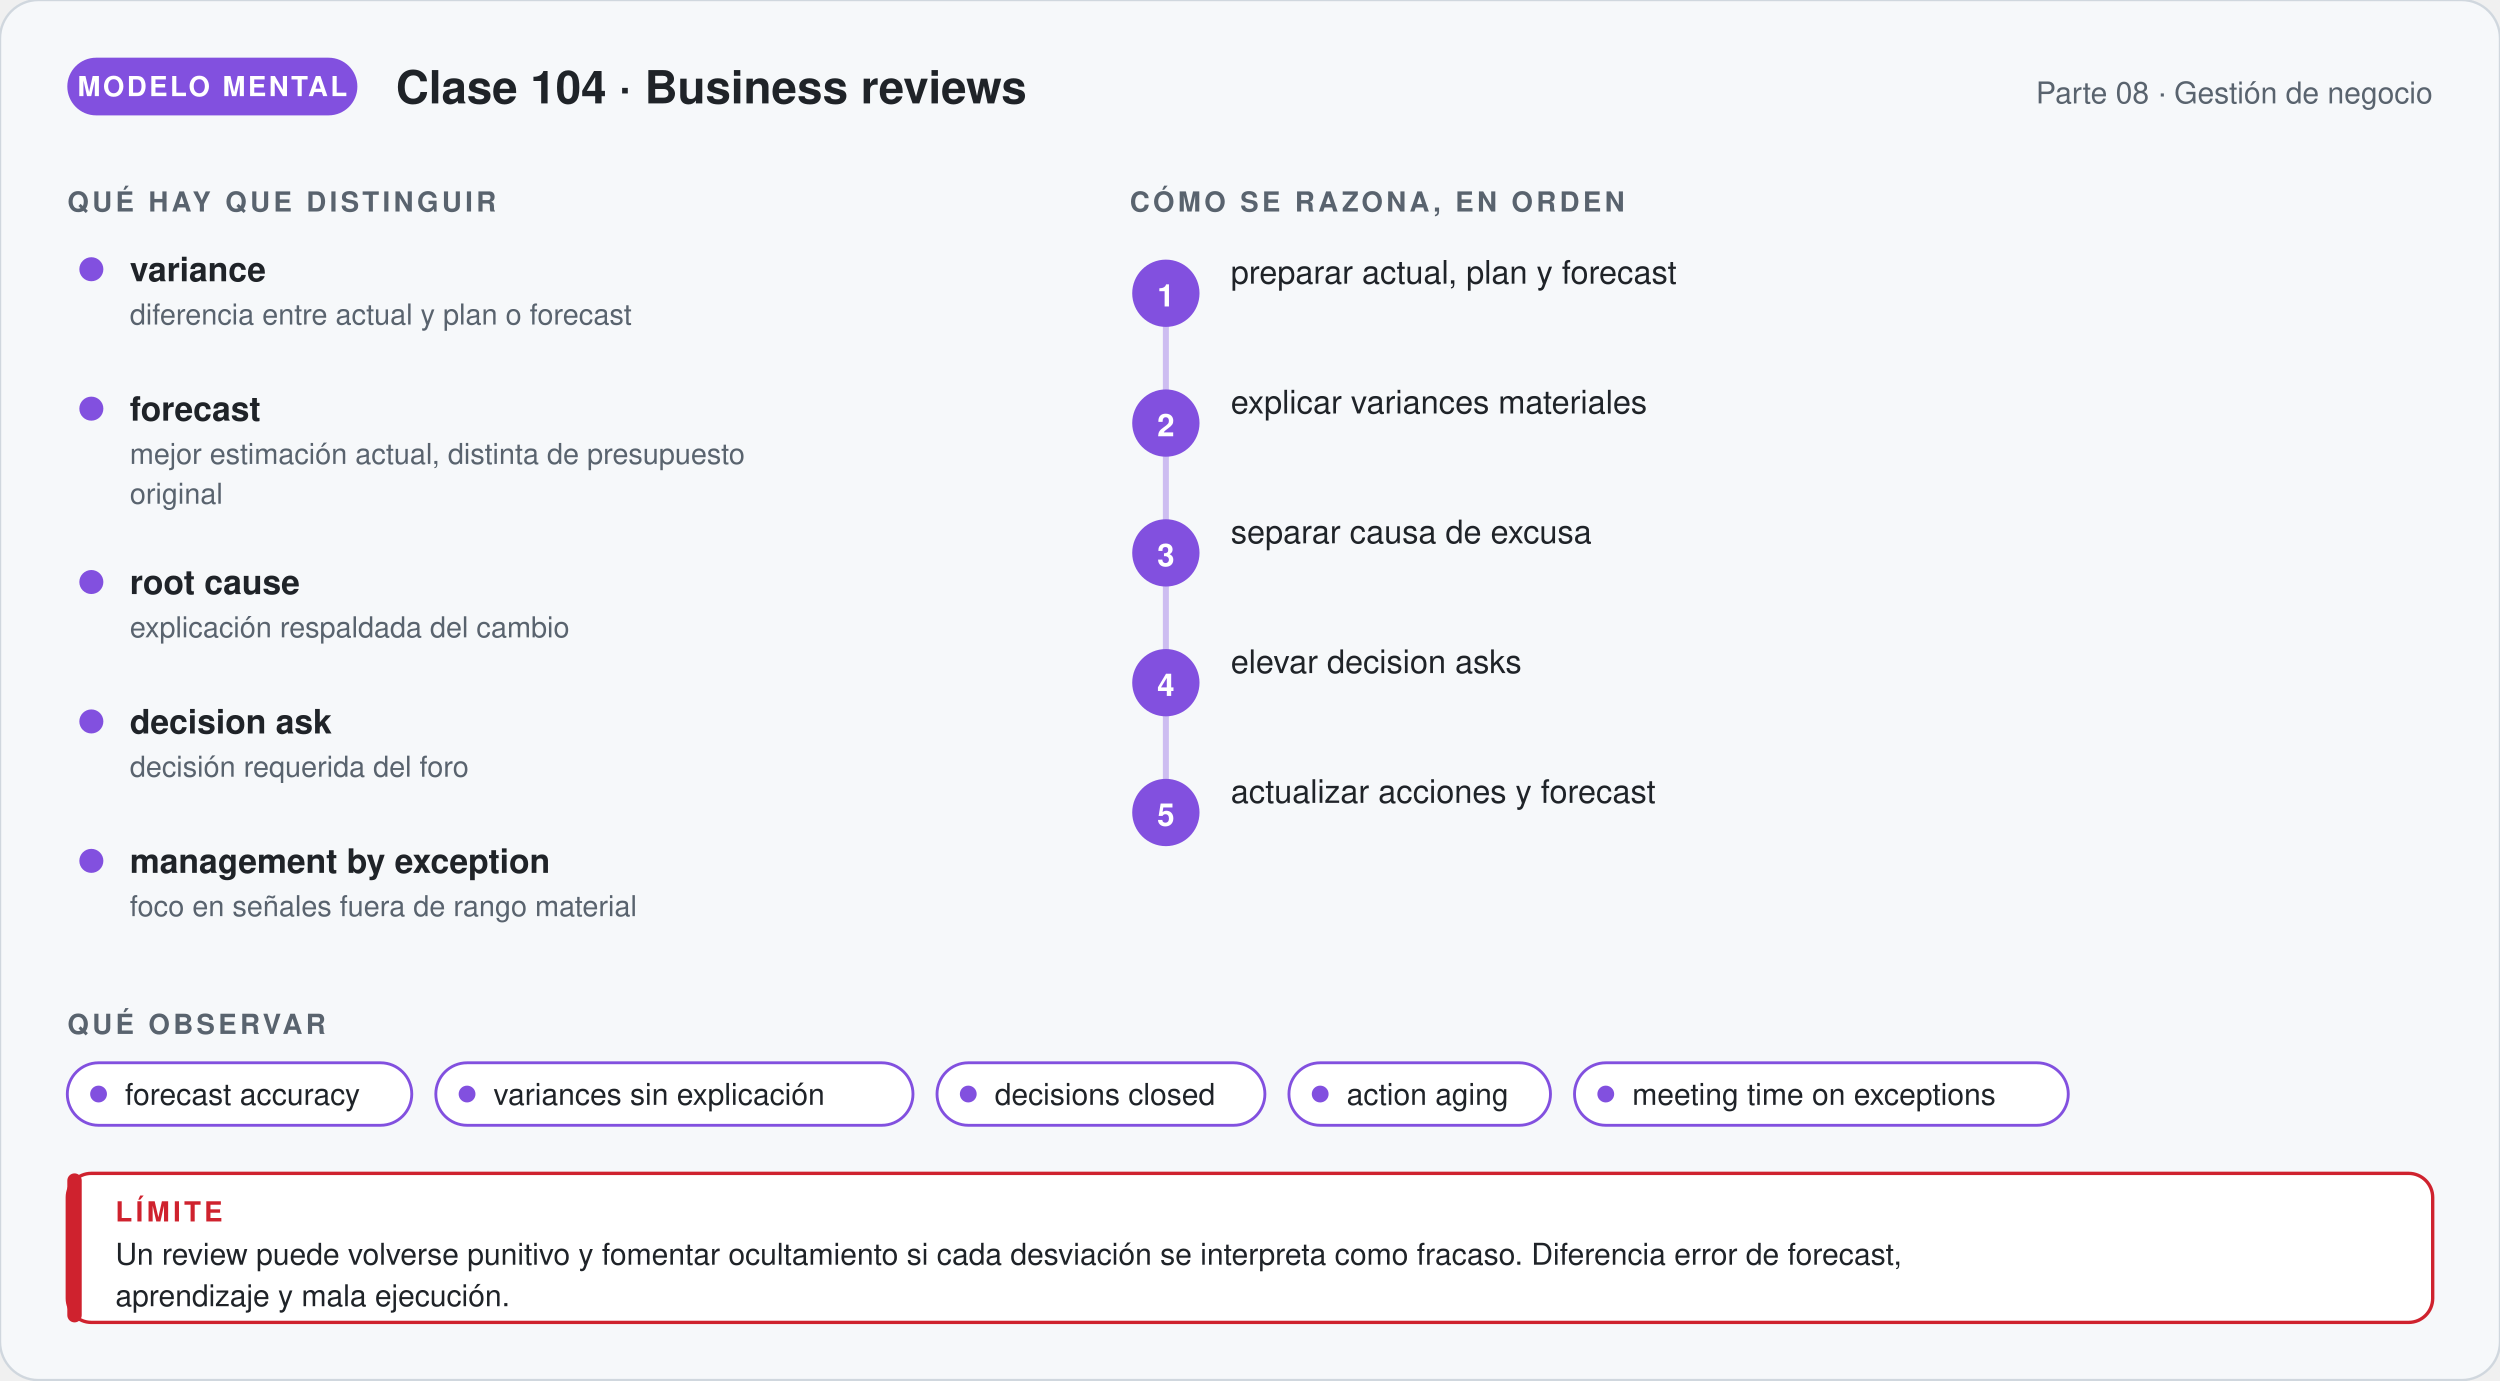
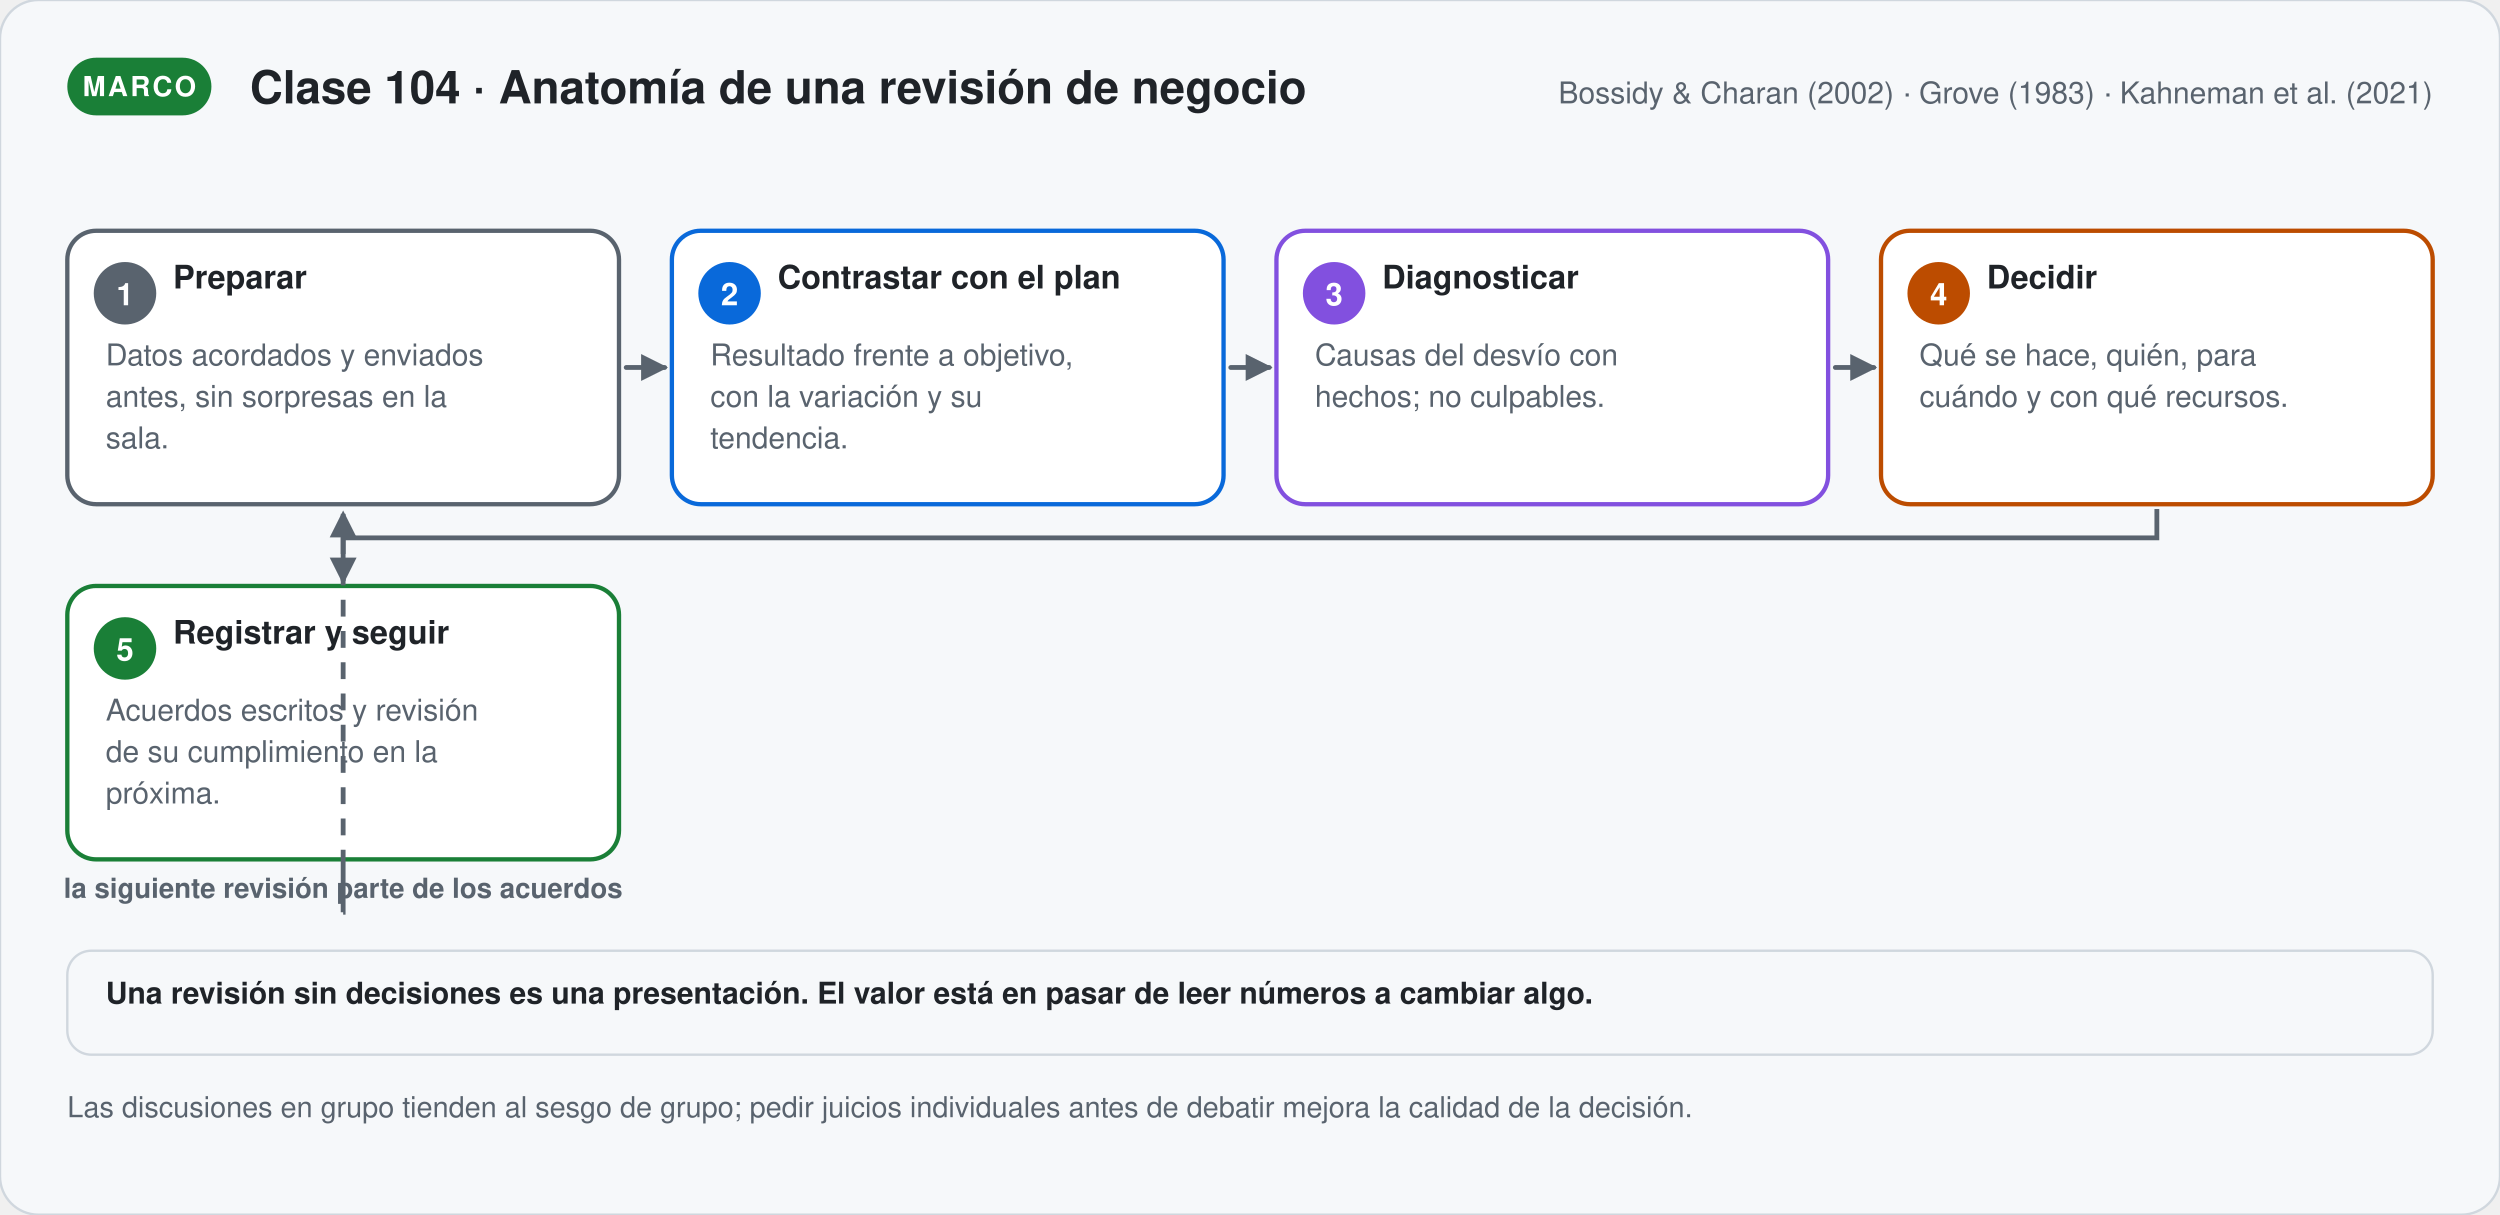
- <svg xmlns="http://www.w3.org/2000/svg" viewBox="0 0 1040 574.12" width="1040" role="img" aria-labelledby="t-g104 d-g104" font-family="'Segoe UI', 'Helvetica Neue', Helvetica, Arial, sans-serif">
+ <svg xmlns="http://www.w3.org/2000/svg" viewBox="0 0 1040 505.31" width="1040" role="img" aria-labelledby="t-s104 d-s104" font-family="'Segoe UI', 'Helvetica Neue', Helvetica, Arial, sans-serif">
  <defs>
-     <marker id="p-g104" viewBox="0 0 10 10" refX="8" refY="5" markerWidth="7" markerHeight="7" orient="auto">
+     <marker id="p-s104" viewBox="0 0 10 10" refX="8" refY="5" markerWidth="7" markerHeight="7" orient="auto">
      <path d="M1,1 L9,5 L1,9 Z" fill="#59636e" />
    </marker>
  </defs>
-   <rect width="1040" height="574.12" rx="16" fill="#f6f8fa" stroke="#d0d7de" />
-   <rect x="28" y="24" width="120.67" height="24" rx="12" fill="#8250df" />
-   <text x="88.335" y="40" font-size="11.5" font-weight="700" fill="#ffffff" text-anchor="middle" letter-spacing="1">MODELO MENTAL</text>
-   <text x="164.67" y="43" font-size="19" font-weight="700" fill="#1f2328" text-anchor="start">Clase 104 · Business reviews</text>
-   <text x="1012" y="43" font-size="12.5" font-weight="400" fill="#59636e" text-anchor="end">Parte 08 · Gestión de negocio</text>
-   <text x="28" y="88" font-size="11.5" font-weight="700" fill="#59636e" text-anchor="start" letter-spacing="1.4">QUÉ HAY QUE DISTINGUIR</text>
-   <circle cx="38" cy="112" r="5" fill="#8250df" />
-   <text x="54" y="117" font-size="14" font-weight="700" fill="#1f2328" text-anchor="start">variance</text>
-   <text x="54" y="135" font-size="12" font-weight="400" fill="#59636e" text-anchor="start">diferencia entre actual y plan o forecast</text>
-   <circle cx="38" cy="170" r="5" fill="#8250df" />
-   <text x="54" y="175" font-size="14" font-weight="700" fill="#1f2328" text-anchor="start">forecast</text>
-   <text x="54" y="193" font-size="12" font-weight="400" fill="#59636e" text-anchor="start">mejor estimación actual, distinta de presupuesto</text>
-   <text x="54" y="209.56" font-size="12" font-weight="400" fill="#59636e" text-anchor="start">original</text>
-   <circle cx="38" cy="242.12" r="5" fill="#8250df" />
-   <text x="54" y="247.12" font-size="14" font-weight="700" fill="#1f2328" text-anchor="start">root cause</text>
-   <text x="54" y="265.12" font-size="12" font-weight="400" fill="#59636e" text-anchor="start">explicación respaldada del cambio</text>
-   <circle cx="38" cy="300.12" r="5" fill="#8250df" />
-   <text x="54" y="305.12" font-size="14" font-weight="700" fill="#1f2328" text-anchor="start">decision ask</text>
-   <text x="54" y="323.12" font-size="12" font-weight="400" fill="#59636e" text-anchor="start">decisión requerida del foro</text>
-   <circle cx="38" cy="358.12" r="5" fill="#8250df" />
-   <text x="54" y="363.12" font-size="14" font-weight="700" fill="#1f2328" text-anchor="start">management by exception</text>
-   <text x="54" y="381.12" font-size="12" font-weight="400" fill="#59636e" text-anchor="start">foco en señales fuera de rango material</text>
-   <text x="470" y="88" font-size="11.5" font-weight="700" fill="#59636e" text-anchor="start" letter-spacing="1.4">CÓMO SE RAZONA, EN ORDEN</text>
-   <path d="M485,122 V338" stroke="#8250df" stroke-width="2.5" stroke-opacity="0.35" />
-   <circle cx="485" cy="122" r="14" fill="#8250df" />
-   <text x="485" y="127.5" font-size="13" font-weight="700" fill="#ffffff" text-anchor="middle">1</text>
-   <text x="512" y="118" font-size="13.5" font-weight="500" fill="#1f2328" text-anchor="start">preparar actual, plan y forecast</text>
-   <circle cx="485" cy="176" r="14" fill="#8250df" />
-   <text x="485" y="181.5" font-size="13" font-weight="700" fill="#ffffff" text-anchor="middle">2</text>
-   <text x="512" y="172" font-size="13.5" font-weight="500" fill="#1f2328" text-anchor="start">explicar variances materiales</text>
-   <circle cx="485" cy="230" r="14" fill="#8250df" />
-   <text x="485" y="235.5" font-size="13" font-weight="700" fill="#ffffff" text-anchor="middle">3</text>
-   <text x="512" y="226" font-size="13.5" font-weight="500" fill="#1f2328" text-anchor="start">separar causa de excusa</text>
-   <circle cx="485" cy="284" r="14" fill="#8250df" />
-   <text x="485" y="289.5" font-size="13" font-weight="700" fill="#ffffff" text-anchor="middle">4</text>
-   <text x="512" y="280" font-size="13.5" font-weight="500" fill="#1f2328" text-anchor="start">elevar decision asks</text>
-   <circle cx="485" cy="338" r="14" fill="#8250df" />
-   <text x="485" y="343.5" font-size="13" font-weight="700" fill="#ffffff" text-anchor="middle">5</text>
-   <text x="512" y="334" font-size="13.5" font-weight="500" fill="#1f2328" text-anchor="start">actualizar acciones y forecast</text>
-   <text x="28" y="430.12" font-size="11.5" font-weight="700" fill="#59636e" text-anchor="start" letter-spacing="1.4">QUÉ OBSERVAR</text>
-   <rect x="28" y="442.12" width="143.3" height="26" rx="13" fill="#ffffff" stroke="#8250df" stroke-width="1.2" />
-   <circle cx="41" cy="455.12" r="3.5" fill="#8250df" />
-   <text x="52" y="459.62" font-size="12.5" font-weight="400" fill="#1f2328" text-anchor="start">forecast accuracy</text>
-   <rect x="181.3" y="442.12" width="198.5" height="26" rx="13" fill="#ffffff" stroke="#8250df" stroke-width="1.2" />
-   <circle cx="194.3" cy="455.12" r="3.5" fill="#8250df" />
-   <text x="205.3" y="459.62" font-size="12.5" font-weight="400" fill="#1f2328" text-anchor="start">variances sin explicación</text>
-   <rect x="389.8" y="442.12" width="136.4" height="26" rx="13" fill="#ffffff" stroke="#8250df" stroke-width="1.2" />
-   <circle cx="402.8" cy="455.12" r="3.5" fill="#8250df" />
-   <text x="413.8" y="459.62" font-size="12.5" font-weight="400" fill="#1f2328" text-anchor="start">decisions closed</text>
-   <rect x="536.2" y="442.12" width="108.8" height="26" rx="13" fill="#ffffff" stroke="#8250df" stroke-width="1.2" />
-   <circle cx="549.2" cy="455.12" r="3.5" fill="#8250df" />
-   <text x="560.2" y="459.62" font-size="12.5" font-weight="400" fill="#1f2328" text-anchor="start">action aging</text>
-   <rect x="655" y="442.12" width="205.4" height="26" rx="13" fill="#ffffff" stroke="#8250df" stroke-width="1.2" />
-   <circle cx="668" cy="455.12" r="3.5" fill="#8250df" />
-   <text x="679" y="459.62" font-size="12.5" font-weight="400" fill="#1f2328" text-anchor="start">meeting time on exceptions</text>
-   <rect x="28" y="488.12" width="984" height="62" rx="10" fill="#ffffff" stroke="#cf222e" stroke-width="1.4" />
-   <rect x="28" y="488.12" width="6" height="62" rx="3" fill="#cf222e" />
-   <text x="48" y="508.12" font-size="11.5" font-weight="700" fill="#cf222e" text-anchor="start" letter-spacing="1.4">LÍMITE</text>
-   <text x="48" y="526.12" font-size="12.5" font-weight="400" fill="#1f2328" text-anchor="start">Un review puede volverse punitivo y fomentar ocultamiento si cada desviación se interpreta como fracaso. Diferencia error de forecast,</text>
-   <text x="48" y="543.37" font-size="12.5" font-weight="400" fill="#1f2328" text-anchor="start">aprendizaje y mala ejecución.</text>
+   <rect width="1040" height="505.31" rx="16" fill="#f6f8fa" stroke="#d0d7de" />
+   <rect x="28" y="24" width="59.95" height="24" rx="12" fill="#1a7f37" />
+   <text x="57.975" y="40" font-size="11.5" font-weight="700" fill="#ffffff" text-anchor="middle" letter-spacing="1">MARCO</text>
+   <text x="103.95" y="43" font-size="19" font-weight="700" fill="#1f2328" text-anchor="start">Clase 104 · Anatomía de una revisión de negocio</text>
+   <text x="1012" y="43" font-size="12.5" font-weight="400" fill="#59636e" text-anchor="end">Bossidy &amp; Charan (2002) · Grove (1983) · Kahneman et al. (2021)</text>
+   <rect x="28" y="96" width="229.5" height="113.75" rx="12" fill="#ffffff" stroke="#59636e" stroke-width="1.8" />
+   <circle cx="52.0" cy="122.0" r="13" fill="#59636e" />
+   <text x="52" y="127" font-size="13" font-weight="700" fill="#ffffff" text-anchor="middle">1</text>
+   <text x="72" y="120" font-size="13.5" font-weight="700" fill="#1f2328" text-anchor="start">Preparar</text>
+   <text x="44" y="152" font-size="12.5" font-weight="400" fill="#59636e" text-anchor="start">Datos acordados y enviados</text>
+   <text x="44" y="169.25" font-size="12.5" font-weight="400" fill="#59636e" text-anchor="start">antes, sin sorpresas en la</text>
+   <text x="44" y="186.5" font-size="12.5" font-weight="400" fill="#59636e" text-anchor="start">sala.</text>
+   <path d="M260.5,152.875 L276.5,152.875" stroke="#59636e" stroke-width="2" fill="none" stroke-linecap="round" marker-end="url(#p-s104)" />
+   <rect x="279.5" y="96" width="229.5" height="113.75" rx="12" fill="#ffffff" stroke="#0969da" stroke-width="1.8" />
+   <circle cx="303.5" cy="122.0" r="13" fill="#0969da" />
+   <text x="303.5" y="127" font-size="13" font-weight="700" fill="#ffffff" text-anchor="middle">2</text>
+   <text x="323.5" y="120" font-size="13.5" font-weight="700" fill="#1f2328" text-anchor="start">Contrastar con el plan</text>
+   <text x="295.5" y="152" font-size="12.5" font-weight="400" fill="#59636e" text-anchor="start">Resultado frente a objetivo,</text>
+   <text x="295.5" y="169.25" font-size="12.5" font-weight="400" fill="#59636e" text-anchor="start">con la variación y su</text>
+   <text x="295.5" y="186.5" font-size="12.5" font-weight="400" fill="#59636e" text-anchor="start">tendencia.</text>
+   <path d="M512,152.875 L528,152.875" stroke="#59636e" stroke-width="2" fill="none" stroke-linecap="round" marker-end="url(#p-s104)" />
+   <rect x="531" y="96" width="229.5" height="113.75" rx="12" fill="#ffffff" stroke="#8250df" stroke-width="1.8" />
+   <circle cx="555.0" cy="122.0" r="13" fill="#8250df" />
+   <text x="555" y="127" font-size="13" font-weight="700" fill="#ffffff" text-anchor="middle">3</text>
+   <text x="575" y="120" font-size="13.5" font-weight="700" fill="#1f2328" text-anchor="start">Diagnosticar</text>
+   <text x="547" y="152" font-size="12.5" font-weight="400" fill="#59636e" text-anchor="start">Causas del desvío con</text>
+   <text x="547" y="169.25" font-size="12.5" font-weight="400" fill="#59636e" text-anchor="start">hechos; no culpables.</text>
+   <path d="M763.5,152.875 L779.5,152.875" stroke="#59636e" stroke-width="2" fill="none" stroke-linecap="round" marker-end="url(#p-s104)" />
+   <rect x="782.5" y="96" width="229.5" height="113.75" rx="12" fill="#ffffff" stroke="#bc4c00" stroke-width="1.8" />
+   <circle cx="806.5" cy="122.0" r="13" fill="#bc4c00" />
+   <text x="806.5" y="127" font-size="13" font-weight="700" fill="#ffffff" text-anchor="middle">4</text>
+   <text x="826.5" y="120" font-size="13.5" font-weight="700" fill="#1f2328" text-anchor="start">Decidir</text>
+   <text x="798.5" y="152" font-size="12.5" font-weight="400" fill="#59636e" text-anchor="start">Qué se hace, quién, para</text>
+   <text x="798.5" y="169.25" font-size="12.5" font-weight="400" fill="#59636e" text-anchor="start">cuándo y con qué recursos.</text>
+   <path d="M897.25,211.75 V223.75 H142.75 V241.75" stroke="#59636e" stroke-width="2" fill="none" marker-end="url(#p-s104)" />
+   <rect x="28" y="243.75" width="229.5" height="113.75" rx="12" fill="#ffffff" stroke="#1a7f37" stroke-width="1.8" />
+   <circle cx="52.0" cy="269.75" r="13" fill="#1a7f37" />
+   <text x="52" y="274.75" font-size="13" font-weight="700" fill="#ffffff" text-anchor="middle">5</text>
+   <text x="72" y="267.75" font-size="13.5" font-weight="700" fill="#1f2328" text-anchor="start">Registrar y seguir</text>
+   <text x="44" y="299.75" font-size="12.5" font-weight="400" fill="#59636e" text-anchor="start">Acuerdos escritos y revisión</text>
+   <text x="44" y="317" font-size="12.5" font-weight="400" fill="#59636e" text-anchor="start">de su cumplimiento en la</text>
+   <text x="44" y="334.25" font-size="12.5" font-weight="400" fill="#59636e" text-anchor="start">próxima.</text>
+   <path d="M142.75,359.5 V379.5 H142.75 V213.75" stroke="#59636e" stroke-width="2" fill="none" stroke-dasharray="7 6" marker-end="url(#p-s104)" />
+   <text x="142.75" y="373.5" font-size="11.5" font-weight="600" fill="#59636e" text-anchor="middle">la siguiente revisión parte de los acuerdos</text>
+   <rect x="28" y="395.5" width="984" height="43.25" rx="10" fill="#f6f8fa" stroke="#d0d7de" stroke-width="1" />
+   <text x="44" y="417.5" font-size="12.5" font-weight="600" fill="#1f2328" text-anchor="start">Una revisión sin decisiones es una presentación. El valor está en pasar de leer números a cambiar algo.</text>
+   <text x="28" y="464.75" font-size="12" font-weight="400" fill="#59636e" text-anchor="start">Las discusiones en grupo tienden al sesgo de grupo; pedir juicios individuales antes de debatir mejora la calidad de la decisión.</text>
</svg>
